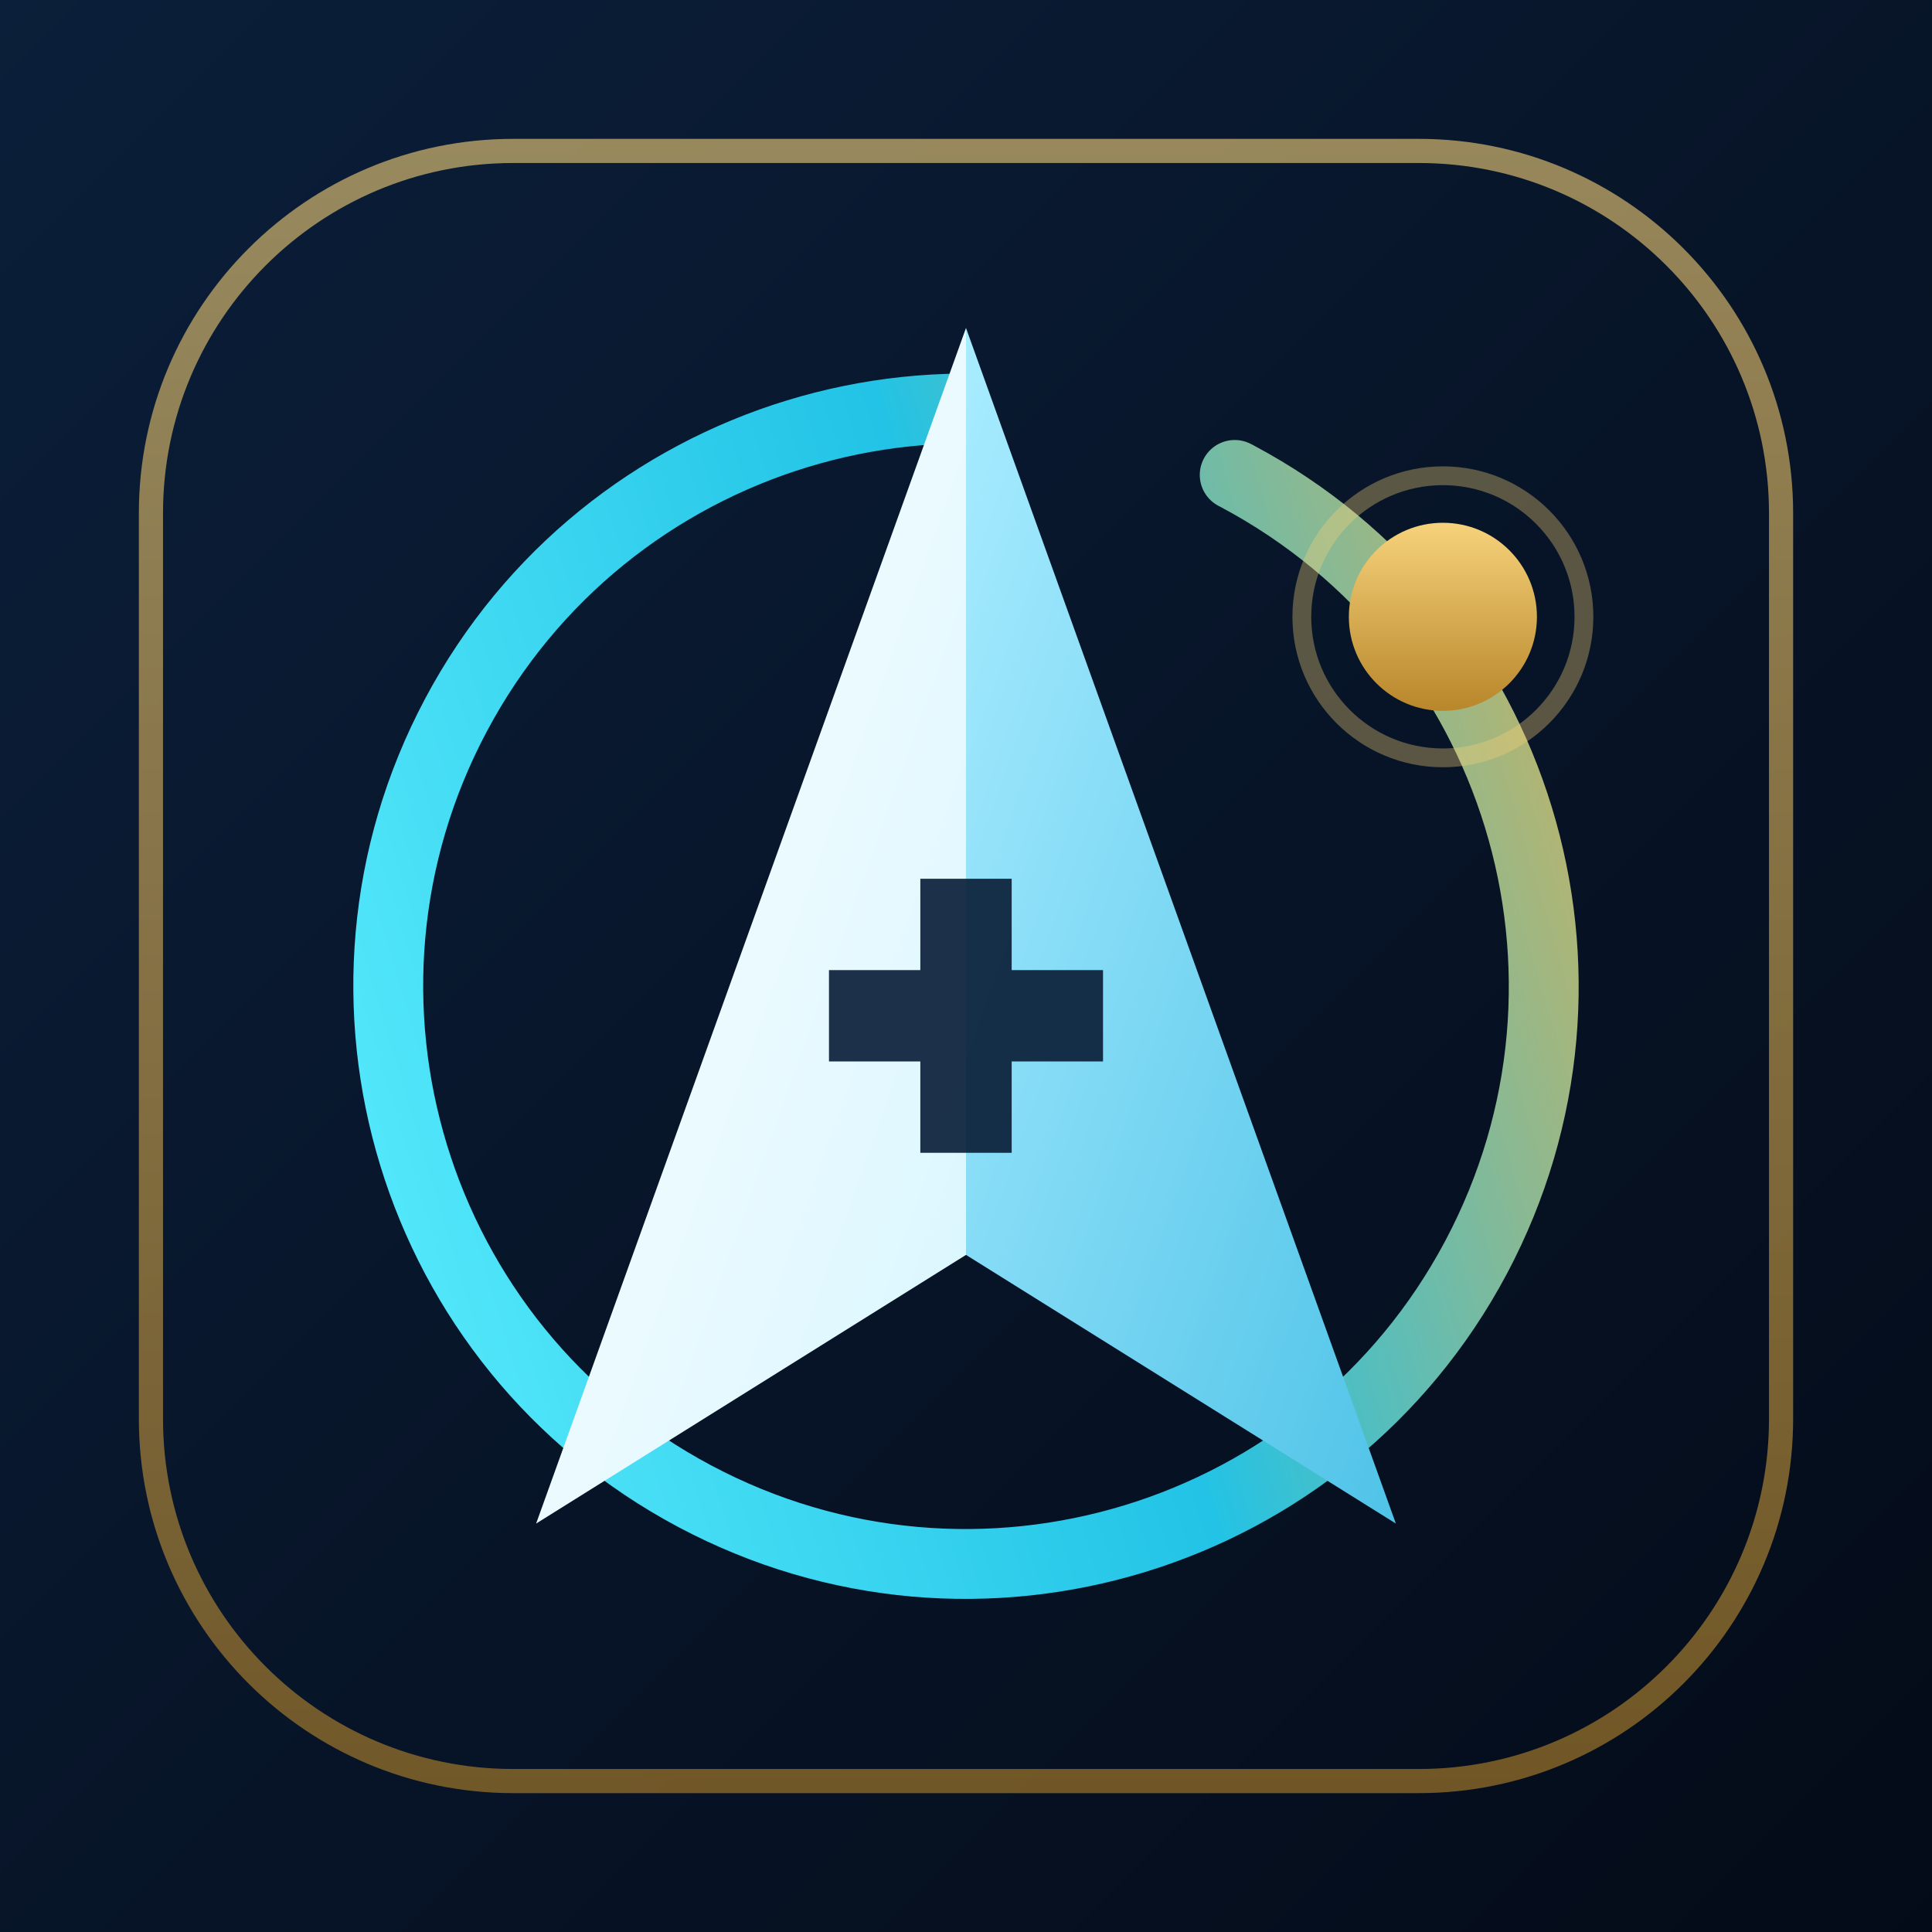
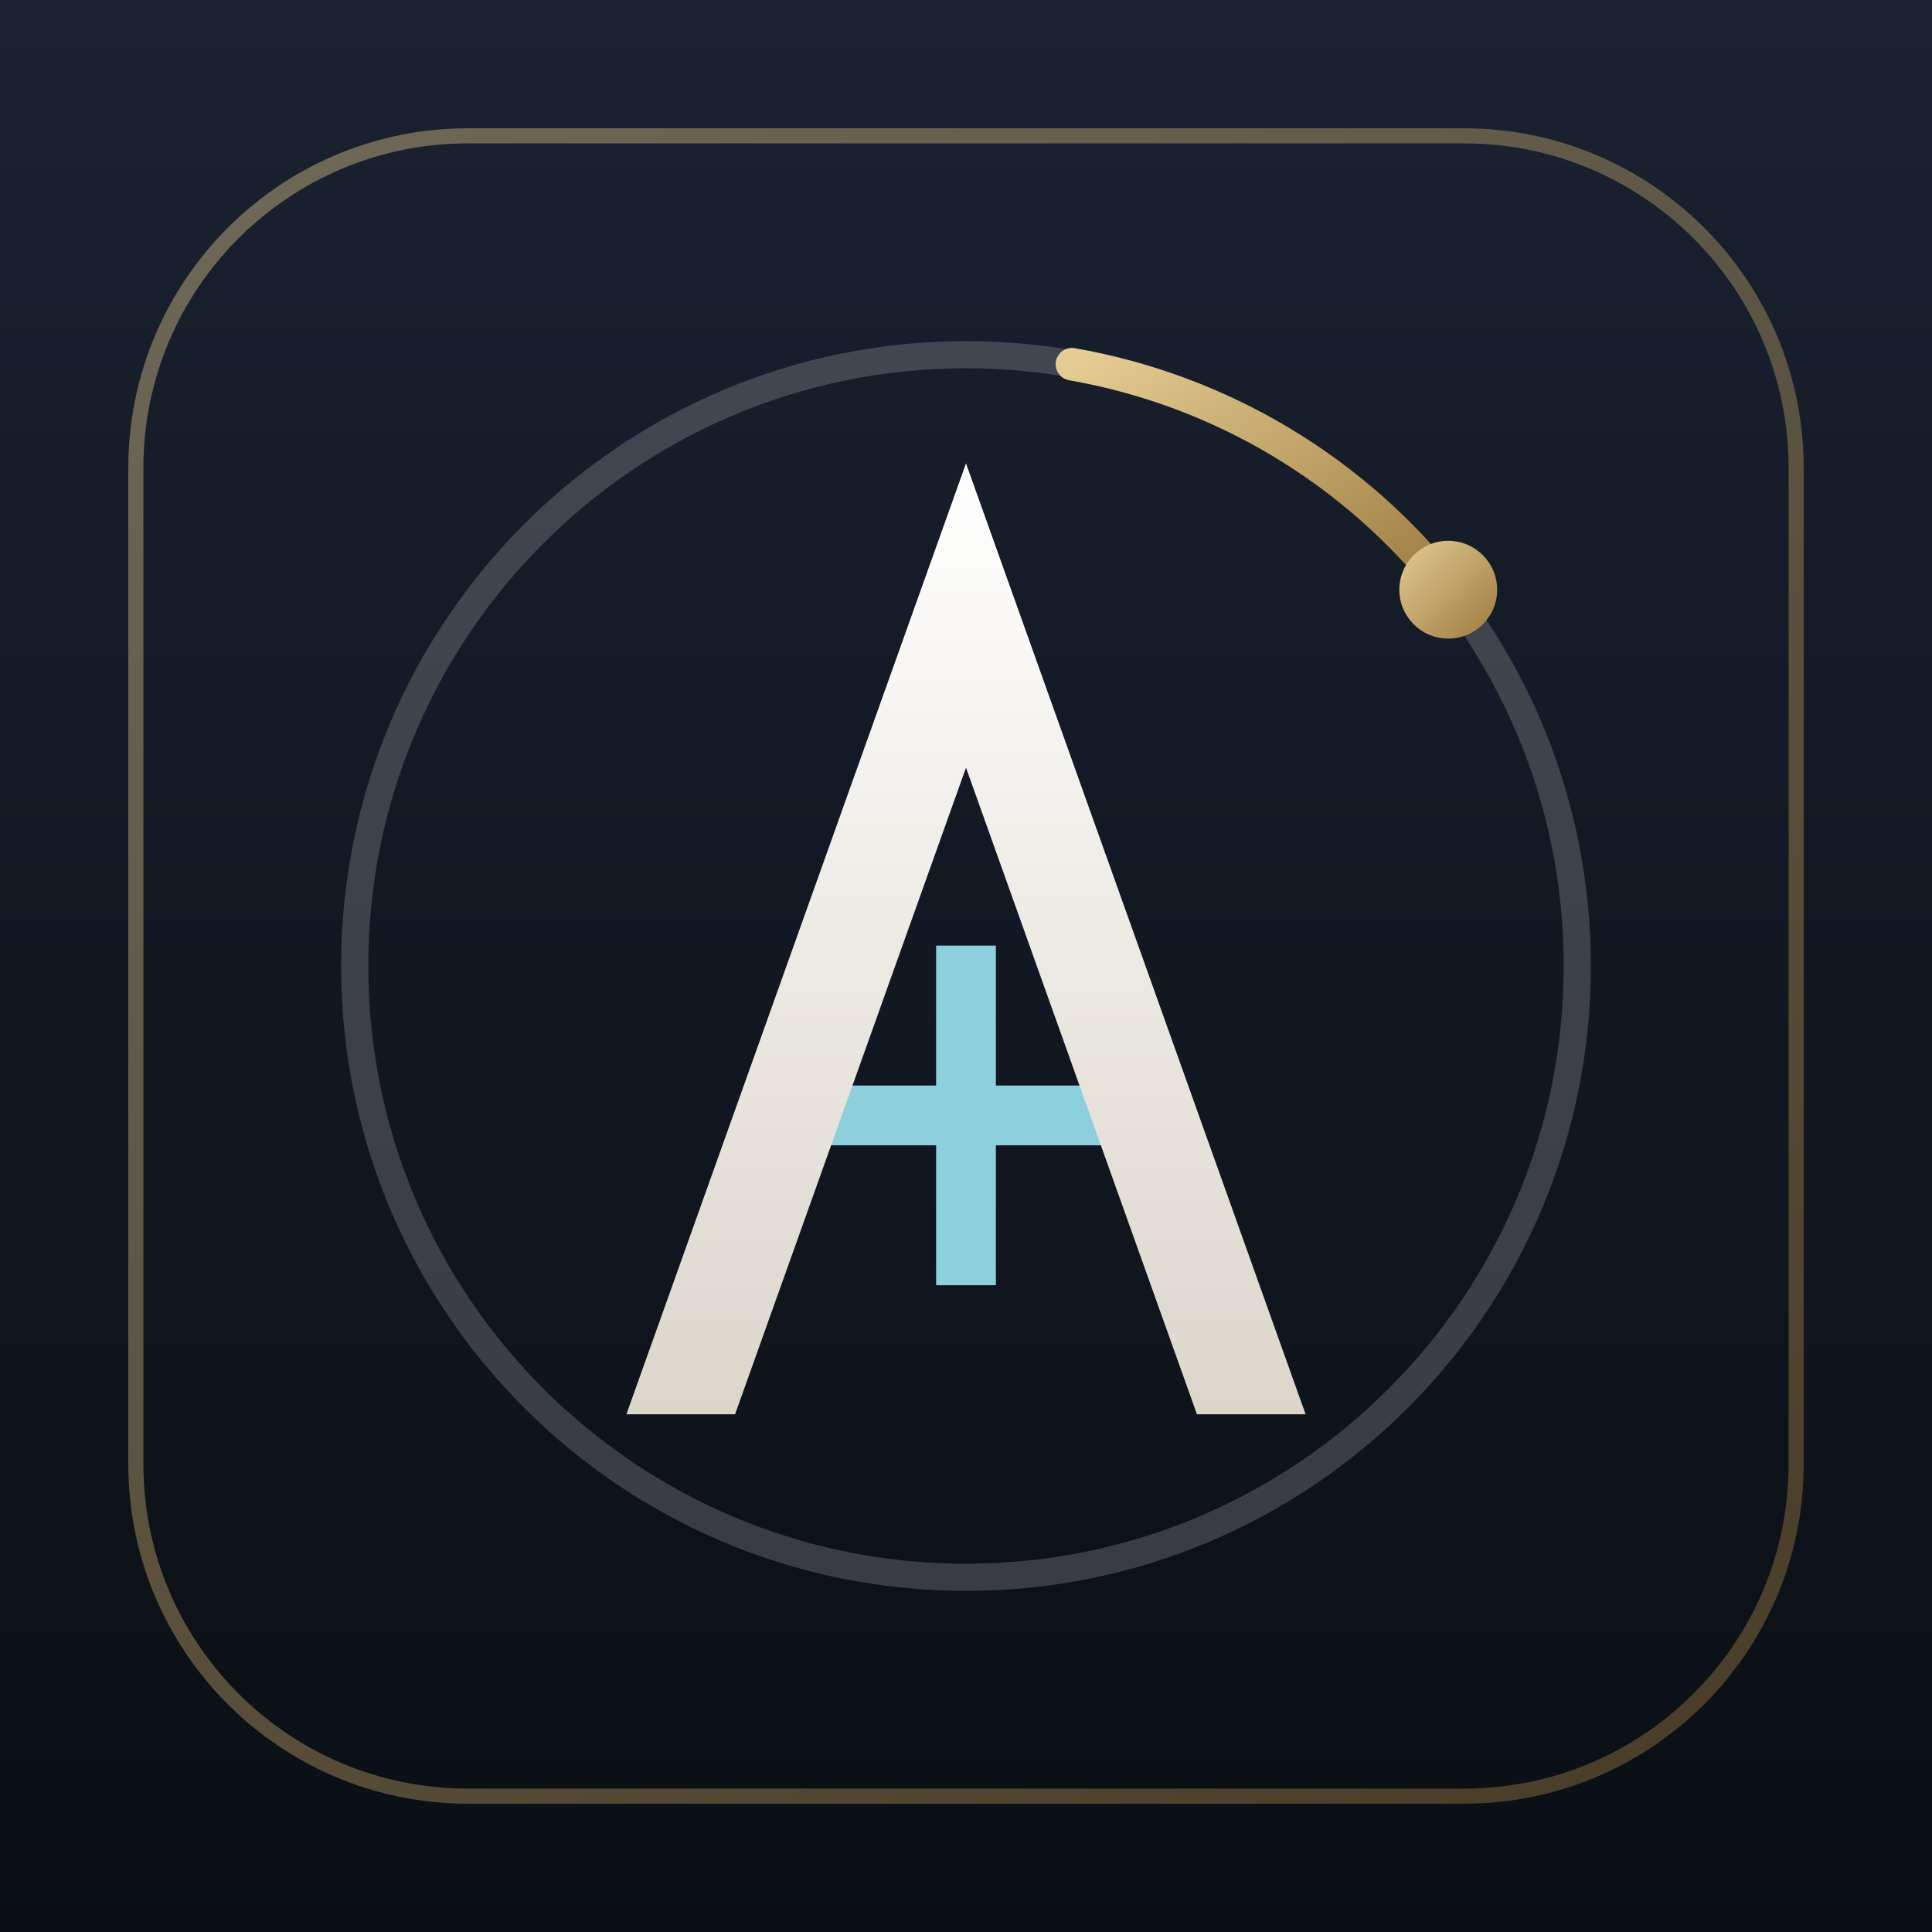
- <svg xmlns="http://www.w3.org/2000/svg" viewBox="0 0 128 128" width="1024" height="1024" role="img" aria-labelledby="t">
+ <svg xmlns="http://www.w3.org/2000/svg" viewBox="0 0 128 128" width="1024" height="1024" role="img" aria-labelledby="t d">
  <defs>
-     <linearGradient id="bg" x1="0" y1="0" x2="1" y2="1">
-       <stop offset="0" stop-color="#0b1f3a" />
-       <stop offset="1" stop-color="#040b18" />
+     <linearGradient id="plate" x1="0" y1="0" x2="0" y2="1">
+       <stop offset="0" stop-color="#1A2230" />
+       <stop offset="1" stop-color="#0A0E14" />
    </linearGradient>
-     <linearGradient id="ring" x1="0" y1="0" x2="1" y2="1">
-       <stop offset="0" stop-color="#5ff0ff" />
-       <stop offset=".55" stop-color="#22c3e6" />
-       <stop offset="1" stop-color="#e3b04b" />
+     <linearGradient id="rim" x1="0" y1="0" x2="1" y2="1">
+       <stop offset="0" stop-color="#E4CC92" />
+       <stop offset="1" stop-color="#9C7B3E" />
    </linearGradient>
-     <linearGradient id="gold" x1="0" y1="0" x2="0" y2="1">
-       <stop offset="0" stop-color="#f6d27a" />
-       <stop offset="1" stop-color="#b8862b" />
-     </linearGradient>
-     <linearGradient id="wingL" x1="0" y1="0" x2="1" y2="1">
-       <stop offset="0" stop-color="#ffffff" />
-       <stop offset="1" stop-color="#d8f6ff" />
-     </linearGradient>
-     <linearGradient id="wingR" x1="0" y1="0" x2="1" y2="1">
-       <stop offset="0" stop-color="#a9ecff" />
-       <stop offset="1" stop-color="#4fc3e8" />
+     <linearGradient id="ivory" x1="0" y1="0" x2="0" y2="1">
+       <stop offset="0" stop-color="#FFFFFF" />
+       <stop offset="1" stop-color="#DCD6CA" />
    </linearGradient>
  </defs>
-   <rect width="128" height="128" fill="url(#bg)" />
-   <rect x="10" y="10" width="108" height="108" rx="24" fill="none" stroke="url(#gold)" stroke-opacity=".6" stroke-width="1.6" />
-   <g transform="translate(7.04 6.6) scale(.89)">
-     <circle cx="64" cy="66" r="43" fill="none" stroke="url(#ring)" stroke-width="5.2" stroke-linecap="round" stroke-dasharray="248 22" transform="rotate(-62 64 66)" />
-     <path d="M64 17 L32 106 L64 86 Z" fill="url(#wingL)" />
-     <path d="M64 17 L96 106 L64 86 Z" fill="url(#wingR)" />
-     <path d="M60.6 58h6.8v6.8h6.8v6.8h-6.8v6.8h-6.8v-6.8h-6.8v-6.8h6.8z" fill="#0b1f3a" opacity=".92" />
-     <circle cx="99.5" cy="38.5" r="7" fill="url(#gold)" />
-     <circle cx="99.5" cy="38.5" r="10.5" fill="none" stroke="#f6d27a" stroke-opacity=".35" stroke-width="1.4" />
+   <rect width="128" height="128" fill="url(#plate)" />
+   <rect x="9" y="9" width="110" height="110" rx="22" fill="none" stroke="url(#rim)" stroke-opacity=".42" stroke-width="1" />
+   <g transform="translate(6.4 6.4) scale(.9)">
+     <circle cx="64" cy="64" r="45" fill="none" stroke="#EDE9E1" stroke-opacity=".2" stroke-width="2" />
+     <path d="M71.8 19.7A45 45 0 0 1 99.5 36.3" fill="none" stroke="url(#rim)" stroke-width="2.4" stroke-linecap="round" />
+     <path d="M61.8 62.5h4.4v10.3h12v4.4h-12v10.3h-4.4v-10.3h-12v-4.4h12z" fill="#8CCFDD" />
+     <path d="M64 27 89 97H81L64 49.4 47 97H39Z" fill="url(#ivory)" />
+     <circle cx="99.5" cy="36.3" r="3.6" fill="url(#rim)" />
  </g>
</svg>
